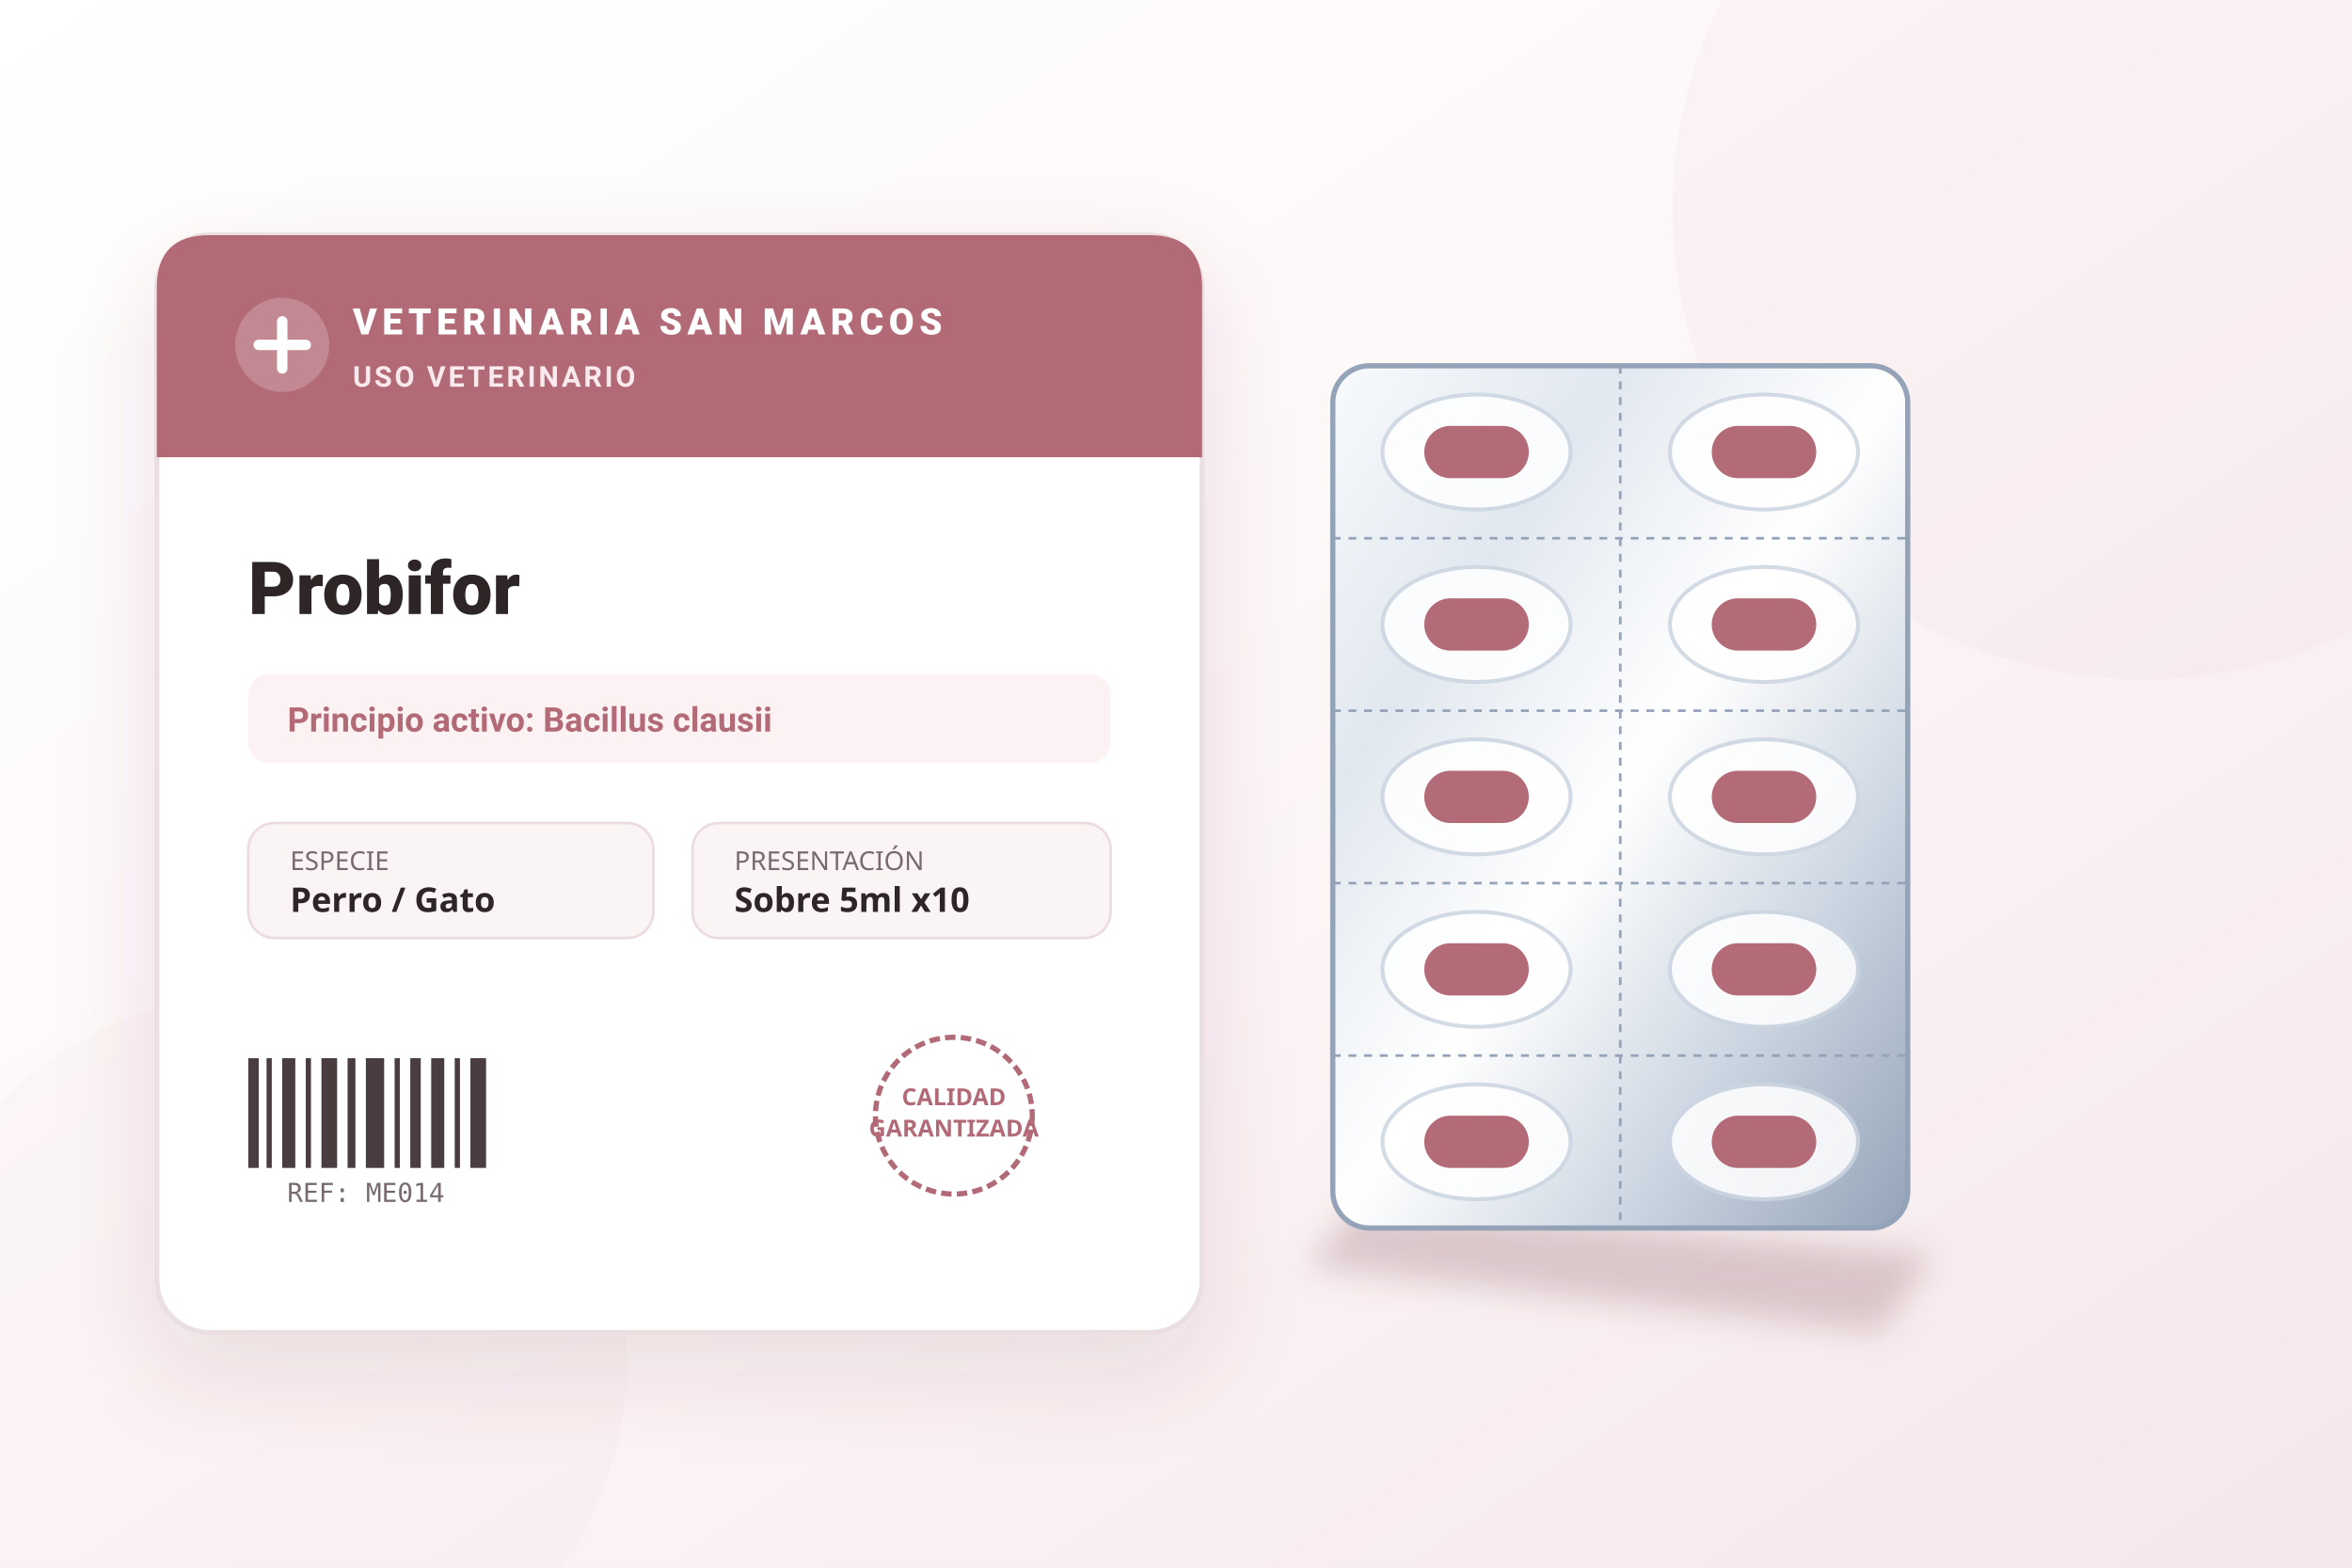
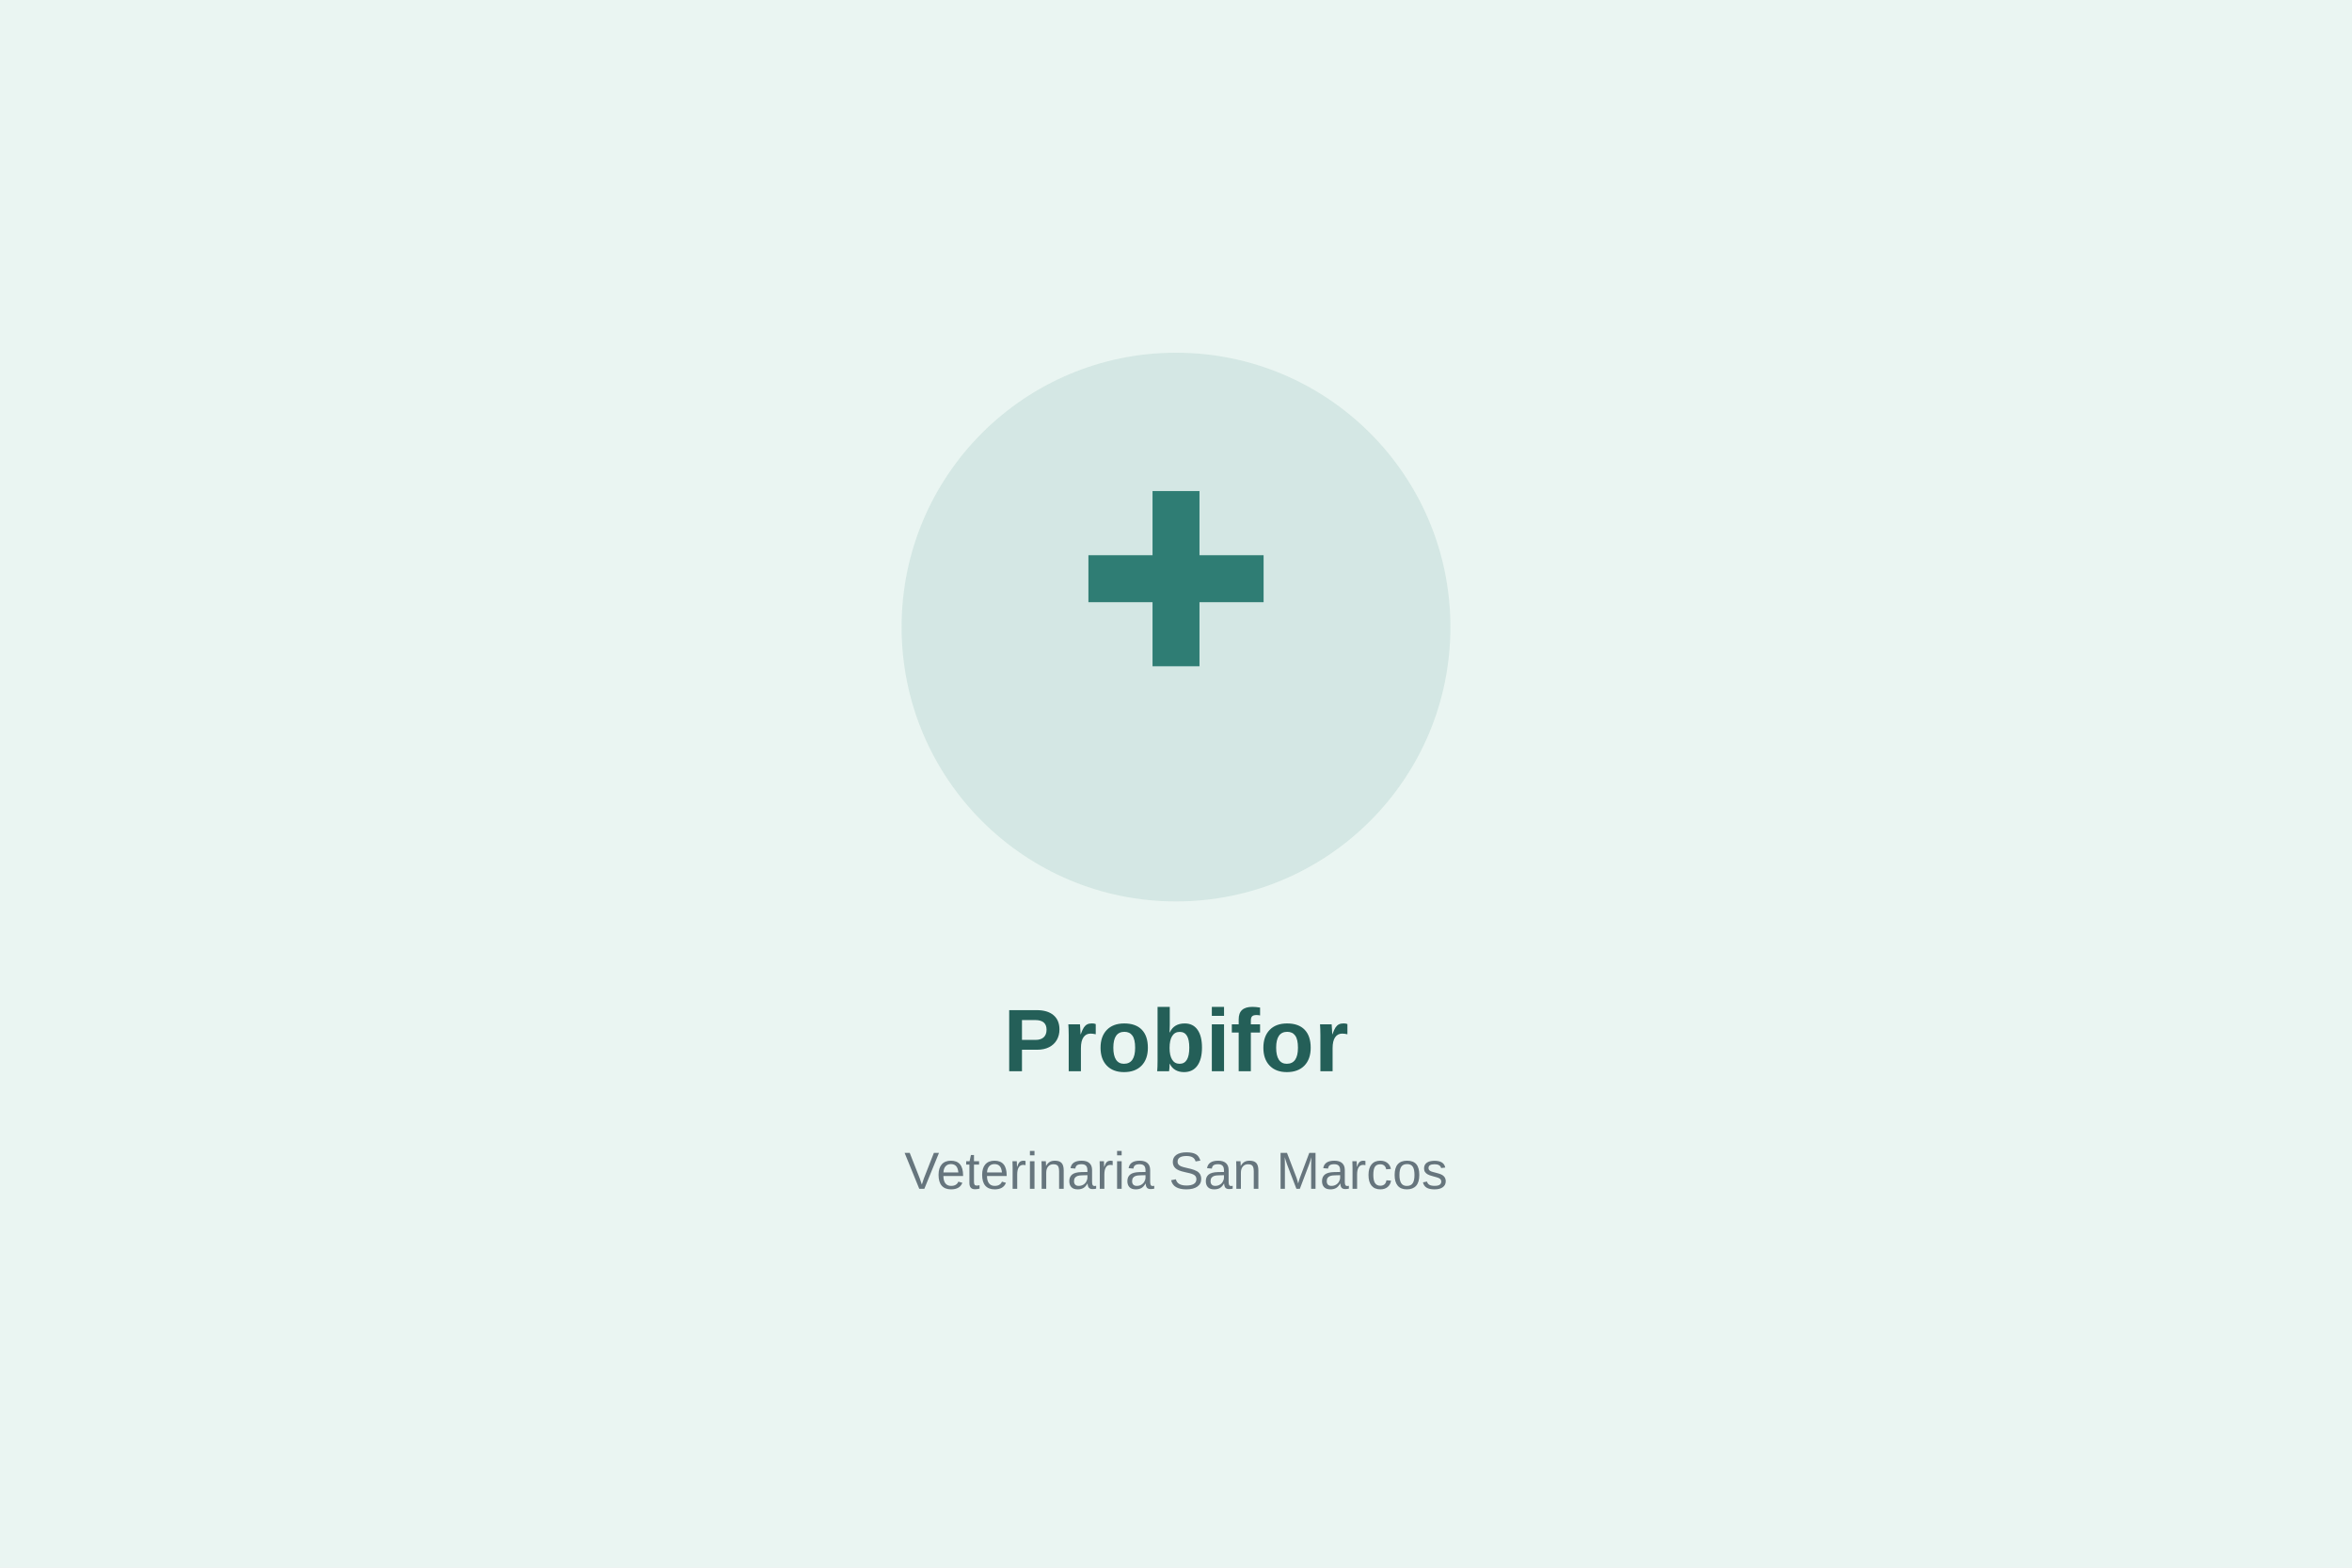
<svg xmlns="http://www.w3.org/2000/svg" width="900" height="600" viewBox="0 0 900 600">
-   <defs>
-     <linearGradient id="bgGrad" x1="0%" y1="0%" x2="100%" y2="100%">
-       <stop offset="0%" stop-color="#ffffff" />
-       <stop offset="50%" stop-color="#fdf6f7" />
-       <stop offset="100%" stop-color="#f5e6e9" />
-     </linearGradient>
-     <filter id="cardShadow" x="-10%" y="-10%" width="130%" height="130%">
-       <feDropShadow dx="0" dy="14" stdDeviation="18" flood-color="#733b47" flood-opacity="0.12" />
-     </filter>
-   </defs>
-   <rect width="900" height="600" fill="url(#bgGrad)" />
-   <circle cx="820" cy="80" r="180" fill="#b36b77" opacity="0.04" />
-   <circle cx="100" cy="520" r="140" fill="#b36b77" opacity="0.03" />
-   <g transform="translate(60, 90)" filter="url(#cardShadow)">
-     <rect x="0" y="0" width="400" height="420" rx="20" fill="#ffffff" stroke="#ecdfe2" stroke-width="2" />
-     <path d="M 0,20 Q 0,0 20,0 L 380,0 Q 400,0 400,20 L 400,85 L 0,85 Z" fill="#b36b77" />
-     <g transform="translate(30, 24)">
-       <circle cx="18" cy="18" r="18" fill="#ffffff" opacity="0.2" />
-       <path d="M18,9 L18,27 M9,18 L27,18" stroke="#ffffff" stroke-width="4" stroke-linecap="round" />
-     </g>
-     <text x="75" y="38" font-family="'Segoe UI', Roboto, sans-serif" font-size="14" font-weight="800" fill="#ffffff" letter-spacing="2">VETERINARIA SAN MARCOS</text>
-     <text x="75" y="58" font-family="'Segoe UI', Roboto, sans-serif" font-size="11" font-weight="600" fill="#faeaed" letter-spacing="1">USO VETERINARIO</text>
-     <text x="35" y="145" font-family="'Segoe UI', Roboto, sans-serif" font-size="28" font-weight="800" fill="#2e2528">Probifor</text>
-     <rect x="35" y="168" width="330" height="34" rx="8" fill="#fcf2f4" />
-     <text x="50" y="190" font-family="'Segoe UI', Roboto, sans-serif" font-size="13" font-weight="600" fill="#b36b77">Principio activo: Bacillus clausii</text>
-     <g transform="translate(35, 225)">
-       <rect x="0" y="0" width="155" height="44" rx="10" fill="#faf4f5" stroke="#ecdce0" stroke-width="1" />
-       <text x="16" y="18" font-family="'Segoe UI', sans-serif" font-size="10" fill="#786b6f">ESPECIE</text>
-       <text x="16" y="34" font-family="'Segoe UI', sans-serif" font-size="13" font-weight="700" fill="#2e2528">Perro / Gato</text>
-       <rect x="170" y="0" width="160" height="44" rx="10" fill="#faf4f5" stroke="#ecdce0" stroke-width="1" />
-       <text x="186" y="18" font-family="'Segoe UI', sans-serif" font-size="10" fill="#786b6f">PRESENTACIÓN</text>
-       <text x="186" y="34" font-family="'Segoe UI', sans-serif" font-size="13" font-weight="700" fill="#2e2528">Sobre 5ml x10</text>
-     </g>
-     <g transform="translate(35, 305)">
-       <rect x="0" y="10" width="4" height="42" fill="#4a3e41" />
-       <rect x="7" y="10" width="2" height="42" fill="#4a3e41" />
-       <rect x="13" y="10" width="5" height="42" fill="#4a3e41" />
-       <rect x="22" y="10" width="2" height="42" fill="#4a3e41" />
-       <rect x="28" y="10" width="6" height="42" fill="#4a3e41" />
-       <rect x="38" y="10" width="3" height="42" fill="#4a3e41" />
-       <rect x="45" y="10" width="7" height="42" fill="#4a3e41" />
-       <rect x="56" y="10" width="2" height="42" fill="#4a3e41" />
-       <rect x="62" y="10" width="4" height="42" fill="#4a3e41" />
-       <rect x="70" y="10" width="5" height="42" fill="#4a3e41" />
-       <rect x="79" y="10" width="2" height="42" fill="#4a3e41" />
-       <rect x="85" y="10" width="6" height="42" fill="#4a3e41" />
-       <text x="45" y="65" text-anchor="middle" font-family="monospace" font-size="10" fill="#786b6f">REF: ME014</text>
-       <circle cx="270" cy="32" r="30" fill="none" stroke="#b36b77" stroke-width="2" stroke-dasharray="4,2" />
-       <text x="270" y="28" text-anchor="middle" font-family="'Segoe UI', sans-serif" font-size="9" font-weight="800" fill="#b36b77">CALIDAD</text>
-       <text x="270" y="40" text-anchor="middle" font-family="'Segoe UI', sans-serif" font-size="9" font-weight="800" fill="#b36b77">GARANTIZADA</text>
-     </g>
-   </g>
-   <g transform="translate(470, 90)">
-     <polygon points="50,370 270,390 250,420 30,395" fill="#6e3d46" opacity="0.22" filter="blur(6px)" />
-     <defs>
-       <linearGradient id="foilGrad" x1="0%" y1="0%" x2="100%" y2="100%">
-         <stop offset="0%" stop-color="#f8fafc" />
-         <stop offset="25%" stop-color="#e2e8f0" />
-         <stop offset="50%" stop-color="#ffffff" />
-         <stop offset="75%" stop-color="#cbd5e1" />
-         <stop offset="100%" stop-color="#94a3b8" />
-       </linearGradient>
-       <linearGradient id="pillGrad" x1="0%" y1="0%" x2="100%" y2="0%">
-         <stop offset="0%" stop-color="#b36b77" />
-         <stop offset="50%" stop-color="#ffffff" />
-         <stop offset="100%" stop-color="#8c4b56" />
-       </linearGradient>
-     </defs>
-     <rect x="40" y="50" width="220" height="330" rx="14" fill="url(#foilGrad)" stroke="#94a3b8" stroke-width="2" />
-     <line x1="40" y1="116" x2="260" y2="116" stroke="#94a3b8" stroke-dasharray="3,3" stroke-width="1" />
-     <line x1="40" y1="182" x2="260" y2="182" stroke="#94a3b8" stroke-dasharray="3,3" stroke-width="1" />
-     <line x1="40" y1="248" x2="260" y2="248" stroke="#94a3b8" stroke-dasharray="3,3" stroke-width="1" />
-     <line x1="40" y1="314" x2="260" y2="314" stroke="#94a3b8" stroke-dasharray="3,3" stroke-width="1" />
-     <line x1="150" y1="50" x2="150" y2="380" stroke="#94a3b8" stroke-dasharray="3,3" stroke-width="1" />
-     <ellipse cx="95" cy="83" rx="36" ry="22" fill="#ffffff" opacity="0.85" stroke="#cbd5e1" stroke-width="1.5" />
-     <rect x="75" y="73" width="40" height="20" rx="10" fill="#b36b77" />
-     <ellipse cx="205" cy="83" rx="36" ry="22" fill="#ffffff" opacity="0.85" stroke="#cbd5e1" stroke-width="1.5" />
-     <rect x="185" y="73" width="40" height="20" rx="10" fill="#b36b77" />
-     <ellipse cx="95" cy="149" rx="36" ry="22" fill="#ffffff" opacity="0.85" stroke="#cbd5e1" stroke-width="1.5" />
-     <rect x="75" y="139" width="40" height="20" rx="10" fill="#b36b77" />
-     <ellipse cx="205" cy="149" rx="36" ry="22" fill="#ffffff" opacity="0.85" stroke="#cbd5e1" stroke-width="1.5" />
-     <rect x="185" y="139" width="40" height="20" rx="10" fill="#b36b77" />
-     <ellipse cx="95" cy="215" rx="36" ry="22" fill="#ffffff" opacity="0.85" stroke="#cbd5e1" stroke-width="1.5" />
-     <rect x="75" y="205" width="40" height="20" rx="10" fill="#b36b77" />
-     <ellipse cx="205" cy="215" rx="36" ry="22" fill="#ffffff" opacity="0.85" stroke="#cbd5e1" stroke-width="1.5" />
-     <rect x="185" y="205" width="40" height="20" rx="10" fill="#b36b77" />
-     <ellipse cx="95" cy="281" rx="36" ry="22" fill="#ffffff" opacity="0.85" stroke="#cbd5e1" stroke-width="1.5" />
-     <rect x="75" y="271" width="40" height="20" rx="10" fill="#b36b77" />
-     <ellipse cx="205" cy="281" rx="36" ry="22" fill="#ffffff" opacity="0.85" stroke="#cbd5e1" stroke-width="1.5" />
-     <rect x="185" y="271" width="40" height="20" rx="10" fill="#b36b77" />
-     <ellipse cx="95" cy="347" rx="36" ry="22" fill="#ffffff" opacity="0.85" stroke="#cbd5e1" stroke-width="1.5" />
-     <rect x="75" y="337" width="40" height="20" rx="10" fill="#b36b77" />
-     <ellipse cx="205" cy="347" rx="36" ry="22" fill="#ffffff" opacity="0.85" stroke="#cbd5e1" stroke-width="1.5" />
-     <rect x="185" y="337" width="40" height="20" rx="10" fill="#b36b77" />
-   </g>
+   <rect width="900" height="600" fill="#eaf5f2" />
+   <circle cx="450" cy="240" r="105" fill="#2f7d74" opacity=".12" />
+   <text x="450" y="255" text-anchor="middle" font-family="Arial, sans-serif" font-size="92" fill="#2f7d74">✚</text>
+   <text x="450" y="410" text-anchor="middle" font-family="Arial, sans-serif" font-size="34" font-weight="700" fill="#245f58">Probifor</text>
+   <text x="450" y="455" text-anchor="middle" font-family="Arial, sans-serif" font-size="20" fill="#66757d">Veterinaria San Marcos</text>
</svg>
